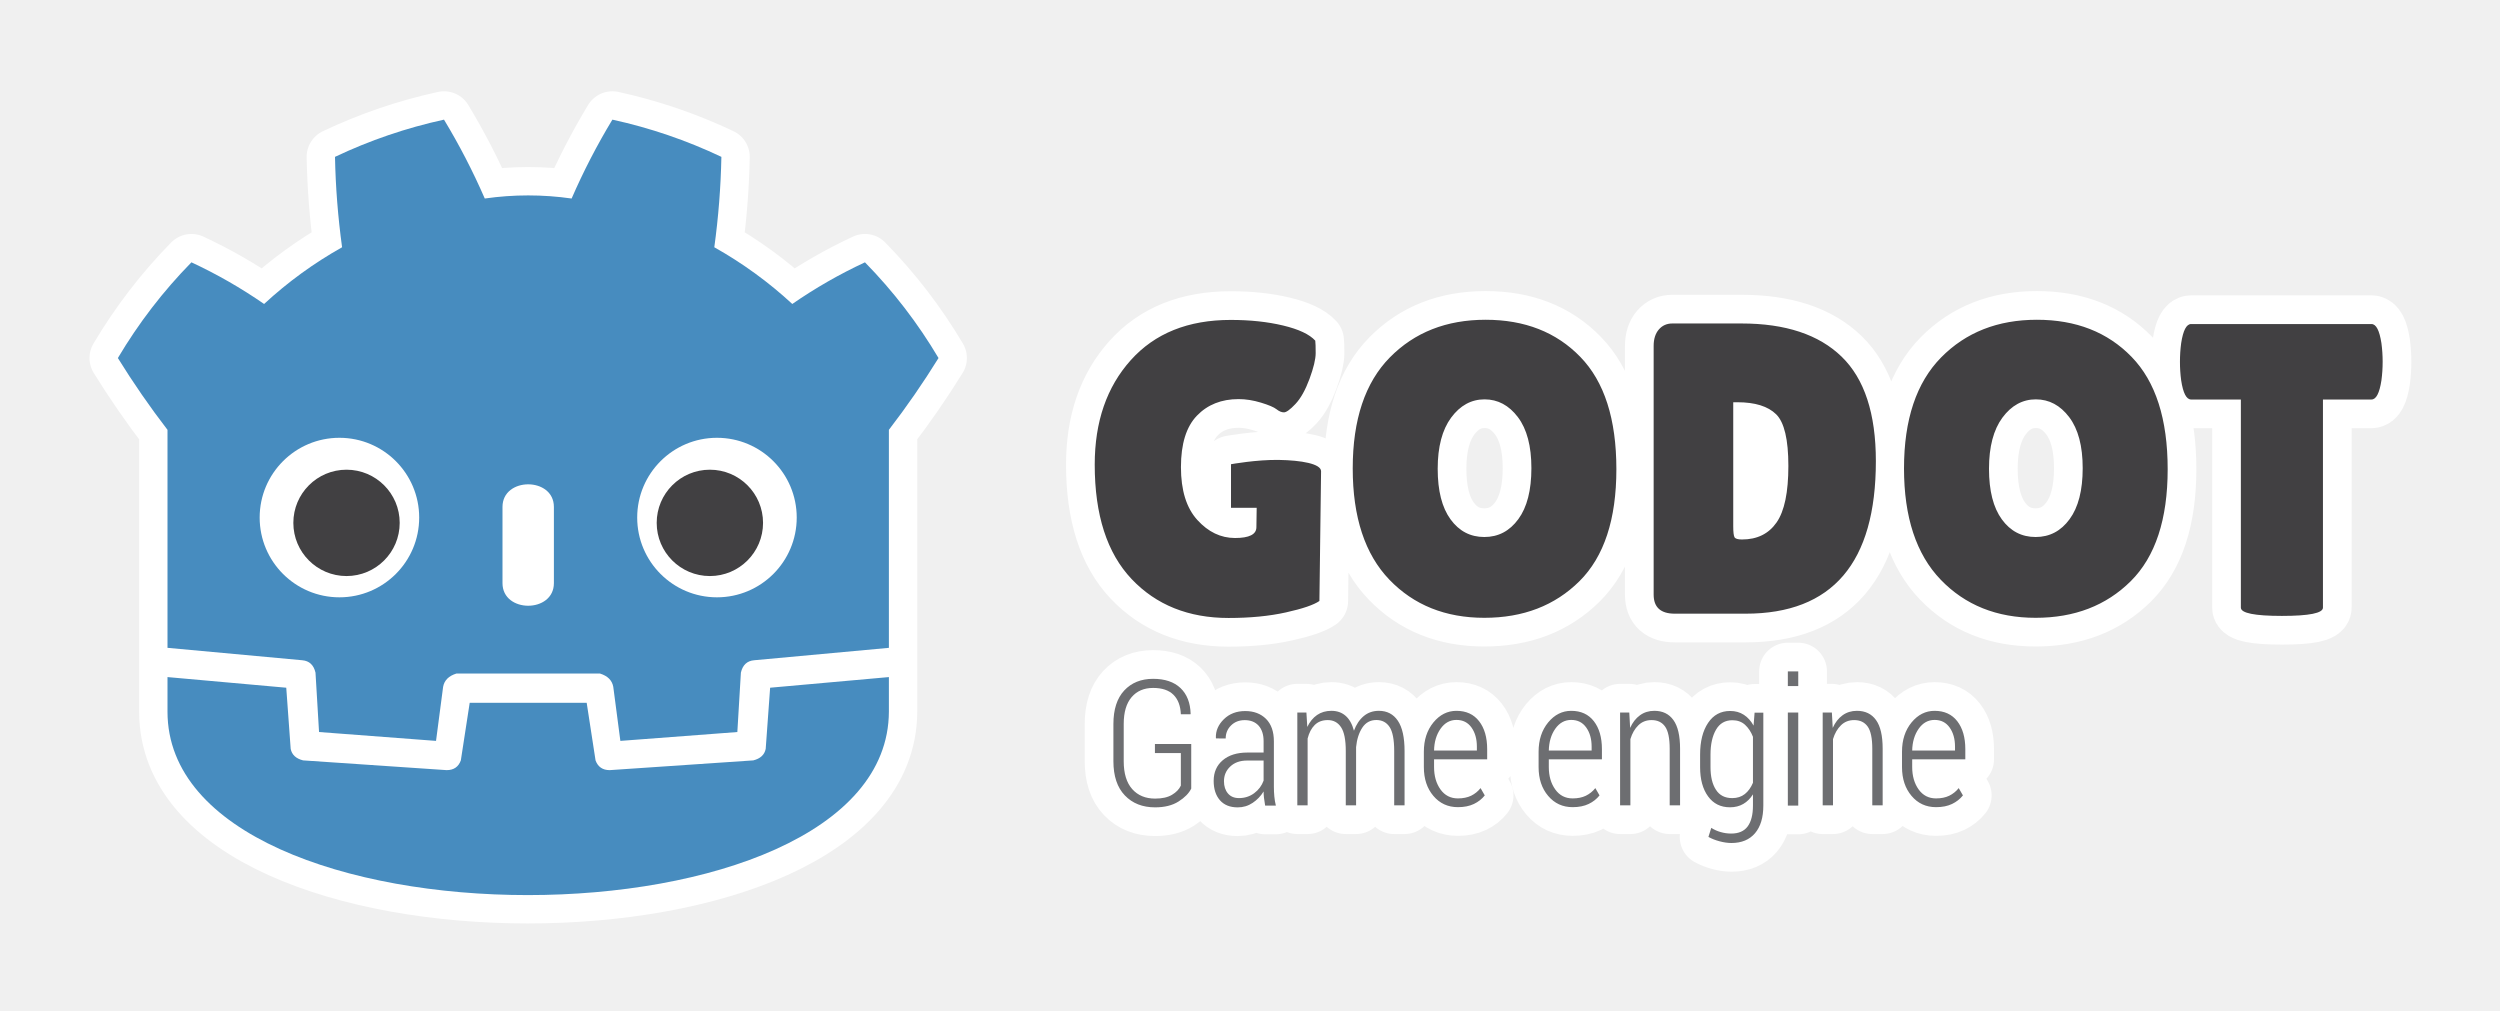
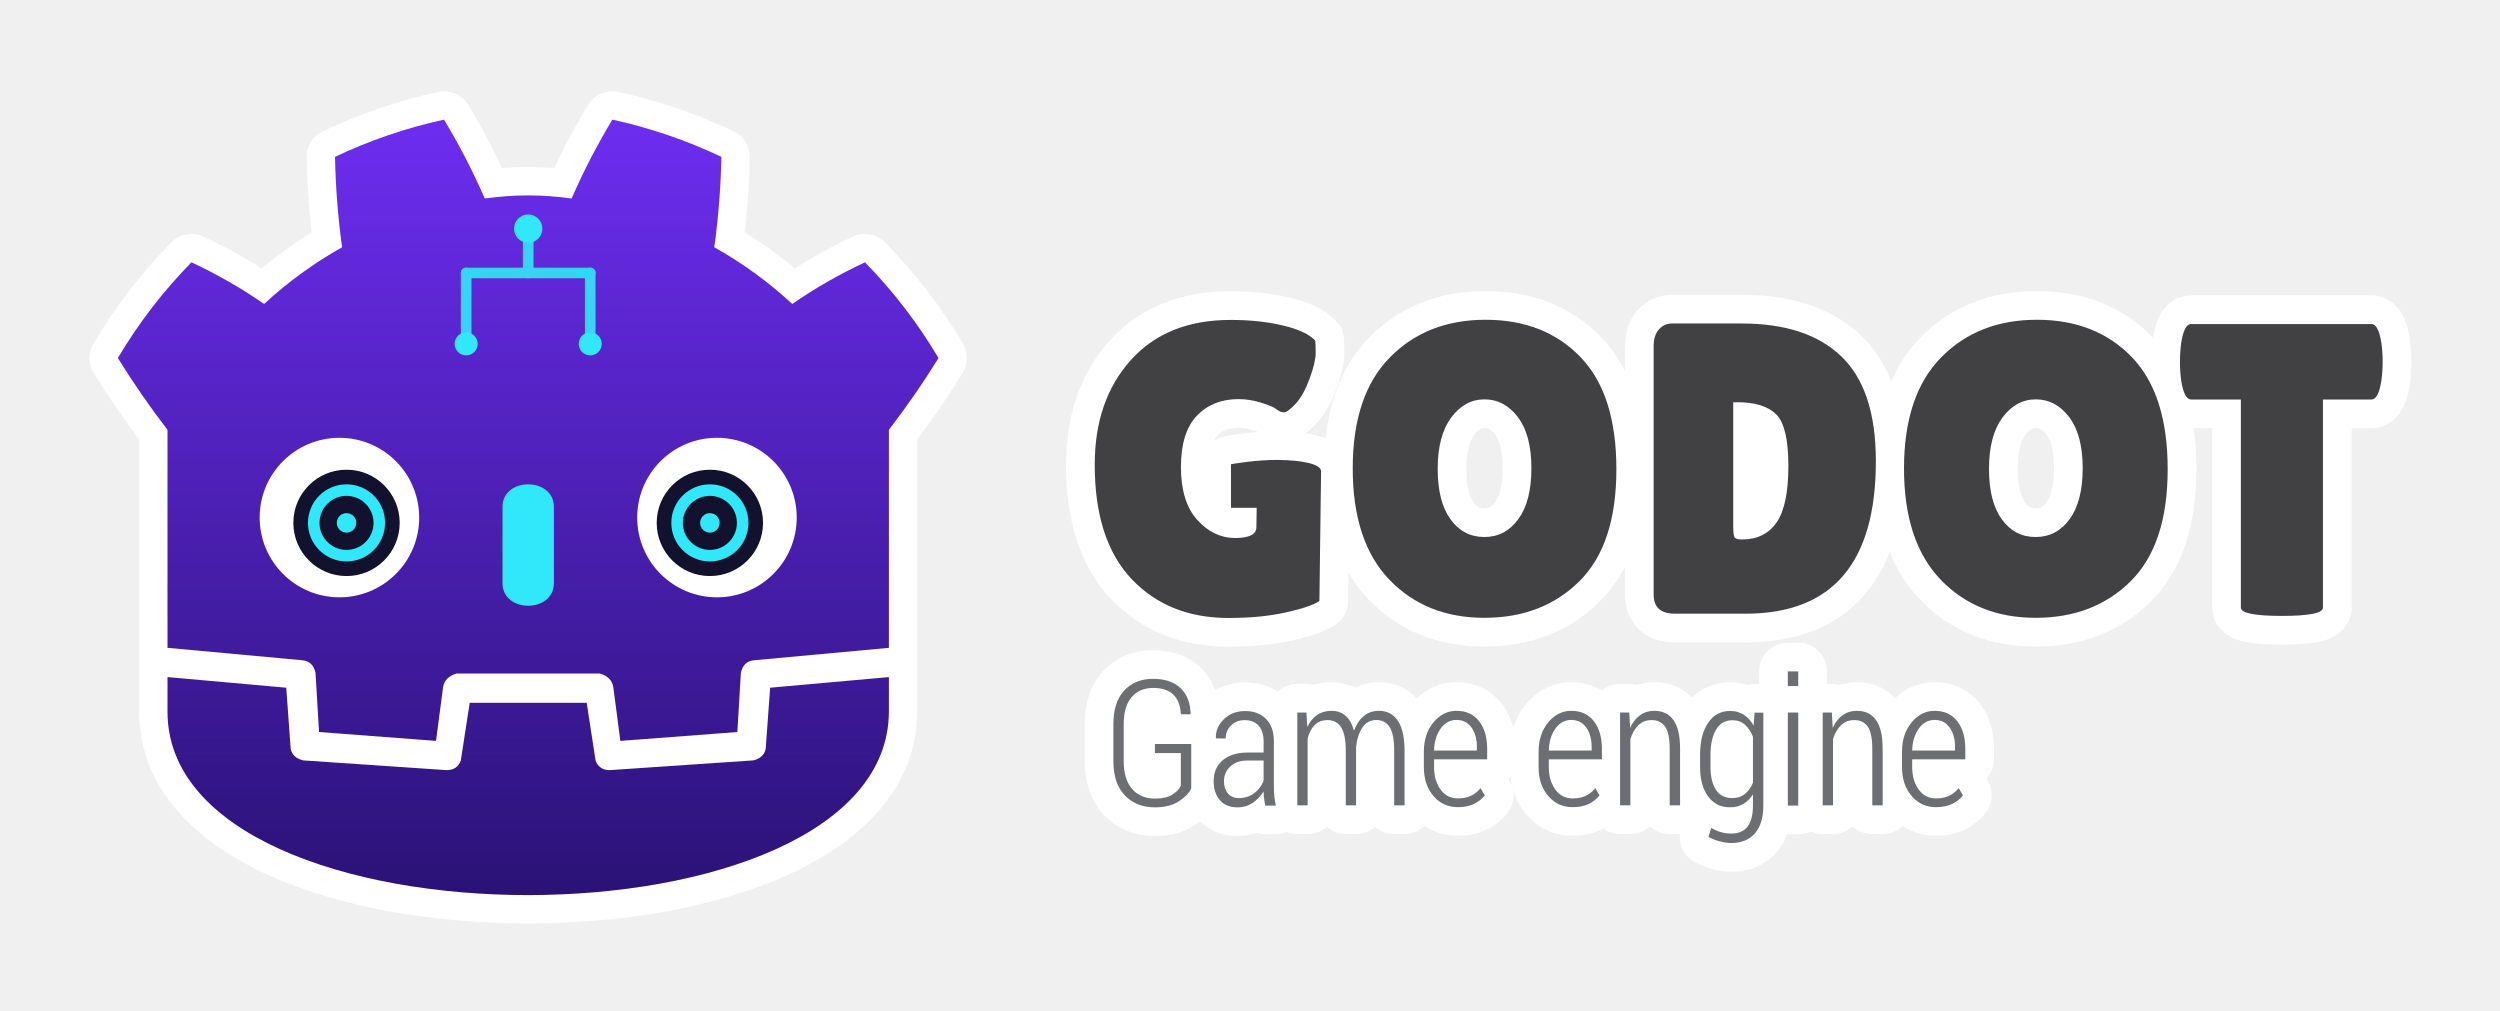
<svg xmlns="http://www.w3.org/2000/svg" width="1024" height="414">
+   <defs>
+     <linearGradient id="gai_body" x1="0" y1="0" x2="0" y2="1">
+       <stop offset="0" stop-color="#6d2df0" />
+       <stop offset="1" stop-color="#2a1276" />
+     </linearGradient>
+   </defs>
  <path stroke="#fff" stroke-linejoin="round" stroke-width="23.5" d="M523.82 188.382c-9.142-.142-19.603 1.764-19.603 1.764v17.842h10.52l-.117 7.953c0 2.946-2.92 4.427-8.747 4.427-5.831 0-10.982-2.47-15.45-7.395-4.48-4.932-6.708-12.141-6.708-21.64 0-9.519 2.176-16.537 6.536-21.065 4.35-4.524 10.05-6.794 17.064-6.794 2.946 0 5.996.476 9.168 1.445 3.174.962 5.293 1.863 6.375 2.707 1.072.867 2.09 1.277 3.056 1.277.96 0 2.513-1.122 4.66-3.392 2.153-2.263 4.082-5.693 5.782-10.267 1.694-4.598 2.543-8.122 2.543-10.621 0-2.48-.054-4.19-.164-5.092-2.379-2.603-6.767-4.666-13.168-6.2-6.39-1.53-13.552-2.289-21.476-2.289-17.438 0-31.073 5.49-40.92 16.47-9.855 10.982-14.773 25.24-14.773 42.79 0 20.607 5.035 36.227 15.103 46.868 10.085 10.64 23.327 15.953 39.743 15.953 8.827 0 16.664-.76 23.51-2.289 6.853-1.523 11.41-3.088 13.676-4.67l.68-53.137c0-3.087-8.149-4.488-17.29-4.645zm84.247-24.804c-5.431 0-9.98 2.496-13.671 7.47-3.672 4.98-5.517 11.969-5.517 20.963 0 9.013 1.754 15.914 5.27 20.722 3.508 4.823 8.117 7.225 13.835 7.225 5.715 0 10.358-2.432 13.924-7.313q5.351-7.293 5.353-20.884c0-9.054-1.846-16.023-5.524-20.89q-5.51-7.292-13.67-7.293m-.083 89.477c-15.9 0-28.868-5.203-38.89-15.61q-15.016-15.624-15.017-45.592c0-19.992 5.063-35.128 15.191-45.435 10.131-10.293 23.209-15.444 39.228-15.444 16.016 0 28.954 5.058 38.795 15.204 9.858 10.126 14.778 25.477 14.778 46.009 0 20.546-5.034 35.828-15.114 45.856-10.08 10.008-23.062 15.012-38.971 15.012m101.95-88.298v50.788c0 2.37.176 3.866.515 4.493.337.624 1.358.937 3.052.937 6.232 0 10.954-2.328 14.181-6.97 3.235-4.636 4.835-12.356 4.835-23.168 0-10.817-1.674-17.865-5-21.139-3.344-3.283-8.64-4.94-15.884-4.94zm-32.599 78.798V141.681c0-2.832.704-5.067 2.126-6.724 1.413-1.632 3.25-2.461 5.521-2.461h28.357c17.994 0 31.664 4.54 40.994 13.597 9.347 9.054 14.02 23.31 14.02 42.784 0 41.66-17.778 62.486-53.326 62.486h-29.03c-5.769 0-8.662-2.597-8.662-7.808m156.544-79.977c-5.432 0-9.994 2.496-13.678 7.47q-5.507 7.471-5.508 20.963c0 9.013 1.758 15.914 5.262 20.722 3.505 4.823 8.119 7.225 13.837 7.225 5.717 0 10.363-2.432 13.924-7.313q5.354-7.293 5.355-20.884c0-9.054-1.843-16.023-5.522-20.89-3.68-4.861-8.23-7.293-13.67-7.293m-.087 89.477q-23.86 0-38.88-15.61-15.03-15.624-15.03-45.592c0-19.992 5.065-35.128 15.191-45.435 10.139-10.293 23.209-15.444 39.233-15.444 16.02 0 28.946 5.058 38.8 15.204 9.85 10.126 14.772 25.477 14.772 46.009 0 20.546-5.037 35.828-15.115 45.856-10.076 10.008-23.07 15.012-38.971 15.012m117.69-4.17c0 2.251-5.597 3.392-16.809 3.392-11.202 0-16.815-1.141-16.815-3.392v-85.248h-20.371c-1.928 0-3.286-2.597-4.077-7.818a56 56 0 0 1-.501-7.636c0-2.592.162-5.146.501-7.636.79-5.205 2.15-7.823 4.077-7.823h73.864c1.924 0 3.277 2.617 4.078 7.823.333 2.49.505 5.043.505 7.636 0 2.608-.172 5.152-.505 7.637-.8 5.22-2.154 7.817-4.078 7.817h-19.87z" />
  <path fill="#414042" d="M523.82 188.382c-9.142-.142-19.603 1.764-19.603 1.764v17.842h10.52l-.117 7.953c0 2.946-2.92 4.427-8.747 4.427-5.831 0-10.982-2.47-15.45-7.395-4.48-4.932-6.708-12.141-6.708-21.64 0-9.519 2.176-16.537 6.536-21.065 4.35-4.524 10.05-6.794 17.064-6.794 2.946 0 5.996.476 9.168 1.445 3.174.962 5.293 1.863 6.375 2.707 1.072.867 2.09 1.277 3.056 1.277.96 0 2.513-1.122 4.66-3.392 2.153-2.263 4.082-5.693 5.782-10.267 1.694-4.598 2.543-8.122 2.543-10.621 0-2.48-.054-4.19-.164-5.092-2.379-2.603-6.767-4.666-13.168-6.2-6.39-1.53-13.552-2.289-21.476-2.289-17.438 0-31.073 5.49-40.92 16.47-9.855 10.982-14.773 25.24-14.773 42.79 0 20.607 5.035 36.227 15.103 46.868 10.085 10.64 23.327 15.953 39.743 15.953 8.827 0 16.664-.76 23.51-2.289 6.853-1.523 11.41-3.088 13.676-4.67l.68-53.137c0-3.087-8.149-4.488-17.29-4.645m84.247-24.804c-5.431 0-9.98 2.496-13.671 7.47-3.672 4.98-5.517 11.969-5.517 20.963 0 9.013 1.754 15.914 5.27 20.722 3.508 4.823 8.117 7.225 13.835 7.225 5.715 0 10.358-2.432 13.924-7.313q5.351-7.293 5.353-20.884c0-9.054-1.846-16.023-5.524-20.89q-5.51-7.292-13.67-7.293m-.083 89.477c-15.9 0-28.868-5.203-38.89-15.61q-15.016-15.624-15.017-45.592c0-19.992 5.063-35.128 15.191-45.435 10.131-10.293 23.209-15.444 39.228-15.444 16.016 0 28.954 5.058 38.795 15.204 9.858 10.126 14.778 25.477 14.778 46.009 0 20.546-5.034 35.828-15.114 45.856-10.08 10.008-23.062 15.012-38.971 15.012m101.95-88.298v50.788c0 2.37.176 3.866.515 4.493.337.624 1.358.937 3.052.937 6.232 0 10.954-2.328 14.181-6.97 3.235-4.636 4.835-12.356 4.835-23.168 0-10.817-1.674-17.865-5-21.139-3.344-3.283-8.64-4.94-15.884-4.94zm-32.599 78.798V141.681c0-2.832.704-5.067 2.126-6.724 1.413-1.632 3.25-2.461 5.521-2.461h28.357c17.994 0 31.664 4.54 40.994 13.597 9.347 9.054 14.02 23.31 14.02 42.784 0 41.66-17.778 62.486-53.326 62.486h-29.03c-5.769 0-8.662-2.597-8.662-7.808m156.544-79.977c-5.432 0-9.994 2.496-13.678 7.47q-5.507 7.471-5.508 20.963c0 9.013 1.758 15.914 5.262 20.722 3.505 4.823 8.119 7.225 13.837 7.225 5.717 0 10.363-2.432 13.924-7.313q5.354-7.293 5.355-20.884c0-9.054-1.843-16.023-5.522-20.89-3.68-4.861-8.23-7.293-13.67-7.293m-.087 89.477q-23.86 0-38.88-15.61-15.03-15.624-15.03-45.592c0-19.992 5.065-35.128 15.191-45.435 10.139-10.293 23.209-15.444 39.233-15.444 16.02 0 28.946 5.058 38.8 15.204 9.85 10.126 14.772 25.477 14.772 46.009 0 20.546-5.037 35.828-15.115 45.856-10.076 10.008-23.07 15.012-38.971 15.012m117.69-4.17c0 2.251-5.597 3.392-16.809 3.392-11.202 0-16.815-1.141-16.815-3.392v-85.248h-20.371c-1.928 0-3.286-2.597-4.077-7.818a56 56 0 0 1-.501-7.636c0-2.592.162-5.146.501-7.636.79-5.205 2.15-7.823 4.077-7.823h73.864c1.924 0 3.277 2.617 4.078 7.823.333 2.49.505 5.043.505 7.636 0 2.608-.172 5.152-.505 7.637-.8 5.22-2.154 7.817-4.078 7.817h-19.87z" />
  <path stroke="#fff" stroke-linejoin="round" stroke-width="23.5" d="M487.93 322.997c-.94 1.926-2.664 3.691-5.188 5.289-2.52 1.607-5.722 2.406-9.611 2.406-5.132 0-9.259-1.617-12.394-4.887-3.122-3.243-4.686-7.92-4.686-14.022V296.57c0-5.97 1.473-10.548 4.431-13.743 2.95-3.17 6.903-4.78 11.84-4.78 4.824 0 8.564 1.27 11.212 3.781 2.639 2.519 4.025 6.038 4.146 10.532l-.066.2h-3.94c-.14-3.443-1.14-6.101-3.022-7.979-1.871-1.861-4.655-2.803-8.33-2.803-3.72 0-6.668 1.259-8.823 3.785-2.15 2.518-3.224 6.17-3.224 10.968v15.301q.001 7.462 3.476 11.382c2.316 2.592 5.438 3.892 9.38 3.892 2.876 0 5.19-.51 6.92-1.554 1.738-1.028 2.942-2.285 3.624-3.775V308.45h-10.618v-3.704h14.873zm19.557 3.902c2.336 0 4.416-.661 6.232-2.01 1.82-1.353 3.096-3.063 3.852-5.146v-8.224h-6.756q-4.31 0-6.896 2.442c-1.726 1.617-2.581 3.637-2.581 6.037 0 2.03.534 3.696 1.616 4.981 1.08 1.289 2.59 1.92 4.533 1.92m10.715 3.068a99 99 0 0 1-.48-3.225 22 22 0 0 1-.15-2.562 14.9 14.9 0 0 1-4.483 4.675c-1.836 1.236-3.878 1.848-6.128 1.848-3.147 0-5.567-.975-7.28-2.927-1.702-1.96-2.563-4.6-2.563-7.936 0-3.523 1.237-6.35 3.72-8.448 2.48-2.098 5.85-3.147 10.09-3.147h6.643v-4.672c0-2.686-.686-4.802-2.032-6.331-1.375-1.51-3.264-2.275-5.701-2.275-2.268 0-4.139.722-5.608 2.182-1.463 1.45-2.19 3.224-2.19 5.337l-3.944-.035-.07-.206c-.11-2.866.973-5.4 3.261-7.646 2.279-2.24 5.203-3.352 8.761-3.352 3.517 0 6.347 1.069 8.509 3.2q3.224 3.227 3.226 9.21v18.645c0 1.358.064 2.677.183 3.936a25 25 0 0 0 .627 3.729zm16.905-38.108.36 5.9c1-2.112 2.339-3.739 3.998-4.896q2.498-1.711 5.874-1.711c2.296 0 4.232.668 5.794 2.02 1.562 1.347 2.714 3.387 3.446 6.127.938-2.529 2.264-4.528 3.986-5.975 1.722-1.45 3.812-2.172 6.23-2.172 3.335 0 5.923 1.35 7.755 4.05 1.841 2.705 2.759 6.856 2.759 12.464v22.207h-4.246v-22.28c0-4.663-.645-7.946-1.9-9.834-1.261-1.89-3.071-2.842-5.41-2.842-2.462 0-4.384 1.04-5.767 3.152-1.375 2.112-2.223 4.754-2.531 7.945v23.86h-4.224v-22.258c0-4.554-.639-7.812-1.945-9.759-1.299-1.946-3.107-2.912-5.427-2.912-2.218 0-4.013.677-5.358 2.02-1.353 1.349-2.315 3.195-2.899 5.538v27.369h-4.22v-38.014zm61.457 3.021q-3.966 0-6.517 3.613c-1.705 2.415-2.585 5.392-2.656 8.938h17.537v-1.626c0-3.137-.736-5.75-2.21-7.822-1.482-2.075-3.53-3.103-6.154-3.103m.598 35.735c-4.099 0-7.451-1.543-10.055-4.621q-3.895-4.61-3.896-11.793v-6.313c0-4.798 1.303-8.798 3.912-11.979 2.616-3.167 5.758-4.75 9.441-4.75 3.983 0 7.068 1.413 9.27 4.246q3.313 4.257 3.312 11.434v4.171H587.39v3.162c0 3.68.882 6.744 2.635 9.19 1.757 2.45 4.144 3.666 7.136 3.666 2.077 0 3.888-.367 5.396-1.089a11.1 11.1 0 0 0 3.877-3.132l1.728 2.99c-1.148 1.456-2.634 2.633-4.45 3.505-1.811.868-4 1.312-6.551 1.312m46.411-35.734q-3.976 0-6.528 3.613-2.54 3.62-2.652 8.938h17.54v-1.626c0-3.137-.733-5.75-2.216-7.822-1.475-2.075-3.52-3.103-6.144-3.103m.593 35.735c-4.1 0-7.446-1.543-10.045-4.621q-3.91-4.61-3.91-11.793v-6.313c0-4.798 1.309-8.798 3.913-11.979 2.623-3.167 5.766-4.75 9.45-4.75 3.975 0 7.072 1.413 9.27 4.246 2.2 2.837 3.304 6.65 3.304 11.434v4.171h-21.755v3.162q0 5.52 2.647 9.19c1.747 2.45 4.124 3.666 7.125 3.666 2.087 0 3.888-.367 5.392-1.089a11.2 11.2 0 0 0 3.894-3.132l1.717 2.99c-1.15 1.456-2.633 2.633-4.451 3.505-1.81.868-3.997 1.312-6.55 1.312m23.189-38.755.345 6.284c1.014-2.23 2.353-3.962 4.034-5.166 1.667-1.21 3.63-1.824 5.887-1.824 3.396 0 5.998 1.256 7.804 3.78 1.826 2.518 2.73 6.434 2.73 11.749v23.191h-4.249V306.72c0-4.343-.636-7.377-1.9-9.137-1.258-1.76-3.107-2.636-5.513-2.636-2.158 0-3.968.701-5.419 2.126-1.457 1.412-2.543 3.294-3.267 5.666v27.134h-4.219V291.86zm33.27 22.395c0 3.858.73 6.926 2.213 9.208 1.465 2.304 3.695 3.443 6.671 3.443 2.04 0 3.757-.544 5.167-1.657 1.405-1.113 2.514-2.662 3.336-4.627V301.79c-.79-2.025-1.874-3.66-3.244-4.92-1.368-1.24-3.102-1.863-5.186-1.863-2.97 0-5.216 1.294-6.708 3.891-1.502 2.603-2.25 5.995-2.25 10.161zm-4.262-5.195c0-5.386 1.088-9.714 3.274-12.975 2.169-3.245 5.187-4.871 9.03-4.871 2.134 0 4.007.52 5.607 1.564 1.603 1.024 2.928 2.523 3.992 4.43l.412-5.287h3.581v38.048c0 4.871-1.13 8.646-3.4 11.317-2.271 2.66-5.499 4.009-9.666 4.009-1.5 0-3.11-.235-4.832-.691-1.724-.456-3.252-1.054-4.59-1.805l1.168-3.704a14.1 14.1 0 0 0 3.831 1.716 15.2 15.2 0 0 0 4.352.616q4.536-.001 6.71-2.905c1.452-1.961 2.18-4.798 2.18-8.553v-4.597c-1.079 1.71-2.402 3.024-3.97 3.93-1.563.912-3.39 1.368-5.448 1.368-3.818 0-6.814-1.496-8.976-4.486-2.167-2.983-3.255-6.965-3.255-11.93zm40.2 20.916h-4.266V291.86h4.266zm0-48.968h-4.266v-6.005h4.266zm13.774 10.852.346 6.284c1.016-2.23 2.35-3.962 4.027-5.166 1.677-1.21 3.643-1.824 5.89-1.824 3.397 0 6.01 1.256 7.82 3.78 1.821 2.518 2.717 6.434 2.717 11.749v23.191h-4.248V306.72c0-4.343-.635-7.377-1.897-9.137-1.268-1.76-3.103-2.636-5.517-2.636-2.157 0-3.962.701-5.412 2.126-1.455 1.412-2.545 3.294-3.266 5.666v27.134h-4.224V291.86zm42.074 3.021q-3.978 0-6.518 3.613-2.547 3.62-2.66 8.938h17.54v-1.626c0-3.137-.731-5.75-2.21-7.822-1.476-2.075-3.525-3.103-6.152-3.103m.602 35.735c-4.11 0-7.456-1.543-10.048-4.621q-3.903-4.61-3.903-11.793v-6.313c0-4.798 1.302-8.798 3.91-11.979q3.924-4.75 9.439-4.75c3.978 0 7.077 1.413 9.283 4.246 2.197 2.837 3.3 6.65 3.3 11.434v4.171h-21.76v3.162c0 3.68.887 6.744 2.642 9.19 1.754 2.45 4.133 3.666 7.137 3.666 2.08 0 3.88-.367 5.382-1.089a11.16 11.16 0 0 0 3.897-3.132l1.725 2.99c-1.156 1.456-2.64 2.633-4.454 3.505-1.81.868-3.998 1.312-6.55 1.312" />
  <path fill="#6d6e71" d="M487.93 322.997c-.94 1.926-2.664 3.691-5.188 5.289-2.52 1.607-5.722 2.406-9.611 2.406-5.132 0-9.259-1.617-12.394-4.887-3.122-3.243-4.686-7.92-4.686-14.022V296.57c0-5.97 1.473-10.548 4.431-13.743 2.95-3.17 6.903-4.78 11.84-4.78 4.824 0 8.564 1.27 11.212 3.781 2.639 2.519 4.025 6.038 4.146 10.532l-.066.2h-3.94c-.14-3.443-1.14-6.101-3.022-7.979-1.871-1.861-4.655-2.803-8.33-2.803-3.72 0-6.668 1.259-8.823 3.785-2.15 2.518-3.224 6.17-3.224 10.968v15.301q.001 7.462 3.476 11.382c2.316 2.592 5.438 3.892 9.38 3.892 2.876 0 5.19-.51 6.92-1.554 1.738-1.028 2.942-2.285 3.624-3.775V308.45h-10.618v-3.704h14.873zm19.557 3.902c2.336 0 4.416-.661 6.232-2.01 1.82-1.353 3.096-3.063 3.852-5.146v-8.224h-6.756q-4.31 0-6.896 2.442c-1.726 1.617-2.581 3.637-2.581 6.037 0 2.03.534 3.696 1.616 4.981 1.08 1.289 2.59 1.92 4.533 1.92m10.715 3.068a99 99 0 0 1-.48-3.225 22 22 0 0 1-.15-2.562 14.9 14.9 0 0 1-4.483 4.675c-1.836 1.236-3.878 1.848-6.128 1.848-3.147 0-5.567-.975-7.28-2.927-1.702-1.96-2.563-4.6-2.563-7.936 0-3.523 1.237-6.35 3.72-8.448 2.48-2.098 5.85-3.147 10.09-3.147h6.643v-4.672c0-2.686-.686-4.802-2.032-6.331-1.375-1.51-3.264-2.275-5.701-2.275-2.268 0-4.139.722-5.608 2.182-1.463 1.45-2.19 3.224-2.19 5.337l-3.944-.035-.07-.206c-.11-2.866.973-5.4 3.261-7.646 2.279-2.24 5.203-3.352 8.761-3.352 3.517 0 6.347 1.069 8.509 3.2q3.224 3.227 3.226 9.21v18.645c0 1.358.064 2.677.183 3.936a25 25 0 0 0 .627 3.729zm16.905-38.108.36 5.9c1-2.112 2.339-3.739 3.998-4.896q2.498-1.711 5.874-1.711c2.296 0 4.232.668 5.794 2.02 1.562 1.347 2.714 3.387 3.446 6.127.938-2.529 2.264-4.528 3.986-5.975 1.722-1.45 3.812-2.172 6.23-2.172 3.335 0 5.923 1.35 7.755 4.05 1.841 2.705 2.759 6.856 2.759 12.464v22.207h-4.246v-22.28c0-4.663-.645-7.946-1.9-9.834-1.261-1.89-3.071-2.842-5.41-2.842-2.462 0-4.384 1.04-5.767 3.152-1.375 2.112-2.223 4.754-2.531 7.945v23.86h-4.224v-22.258c0-4.554-.639-7.812-1.945-9.759-1.299-1.946-3.107-2.912-5.427-2.912-2.218 0-4.013.677-5.358 2.02-1.353 1.349-2.315 3.195-2.899 5.538v27.369h-4.22v-38.014zm61.457 3.021q-3.966 0-6.517 3.613c-1.705 2.415-2.585 5.392-2.656 8.938h17.537v-1.626c0-3.137-.736-5.75-2.21-7.822-1.482-2.075-3.53-3.103-6.154-3.103m.598 35.735c-4.099 0-7.451-1.543-10.055-4.621q-3.895-4.61-3.896-11.793v-6.313c0-4.798 1.303-8.798 3.912-11.979 2.616-3.167 5.758-4.75 9.441-4.75 3.983 0 7.068 1.413 9.27 4.246q3.313 4.257 3.312 11.434v4.171H587.39v3.162c0 3.68.882 6.744 2.635 9.19 1.757 2.45 4.144 3.666 7.136 3.666 2.077 0 3.888-.367 5.396-1.089a11.1 11.1 0 0 0 3.877-3.132l1.728 2.99c-1.148 1.456-2.634 2.633-4.45 3.505-1.811.868-4 1.312-6.551 1.312m46.411-35.734q-3.976 0-6.528 3.613-2.54 3.62-2.652 8.938h17.54v-1.626c0-3.137-.733-5.75-2.216-7.822-1.475-2.075-3.52-3.103-6.144-3.103m.593 35.735c-4.1 0-7.446-1.543-10.045-4.621q-3.91-4.61-3.91-11.793v-6.313c0-4.798 1.309-8.798 3.913-11.979 2.623-3.167 5.766-4.75 9.45-4.75 3.975 0 7.072 1.413 9.27 4.246 2.2 2.837 3.304 6.65 3.304 11.434v4.171h-21.755v3.162q0 5.52 2.647 9.19c1.747 2.45 4.124 3.666 7.125 3.666 2.087 0 3.888-.367 5.392-1.089a11.2 11.2 0 0 0 3.894-3.132l1.717 2.99c-1.15 1.456-2.633 2.633-4.451 3.505-1.81.868-3.997 1.312-6.55 1.312m23.189-38.755.345 6.284c1.014-2.23 2.353-3.962 4.034-5.166 1.667-1.21 3.63-1.824 5.887-1.824 3.396 0 5.998 1.256 7.804 3.78 1.826 2.518 2.73 6.434 2.73 11.749v23.191h-4.249V306.72c0-4.343-.636-7.377-1.9-9.137-1.258-1.76-3.107-2.636-5.513-2.636-2.158 0-3.968.701-5.419 2.126-1.457 1.412-2.543 3.294-3.267 5.666v27.134h-4.219V291.86zm33.27 22.395c0 3.858.73 6.926 2.213 9.208 1.465 2.304 3.695 3.443 6.671 3.443 2.04 0 3.757-.544 5.167-1.657 1.405-1.113 2.514-2.662 3.336-4.627V301.79c-.79-2.025-1.874-3.66-3.244-4.92-1.368-1.24-3.102-1.863-5.186-1.863-2.97 0-5.216 1.294-6.708 3.891-1.502 2.603-2.25 5.995-2.25 10.161zm-4.262-5.195c0-5.386 1.088-9.714 3.274-12.975 2.169-3.245 5.187-4.871 9.03-4.871 2.134 0 4.007.52 5.607 1.564 1.603 1.024 2.928 2.523 3.992 4.43l.412-5.287h3.581v38.048c0 4.871-1.13 8.646-3.4 11.317-2.271 2.66-5.499 4.009-9.666 4.009-1.5 0-3.11-.235-4.832-.691-1.724-.456-3.252-1.054-4.59-1.805l1.168-3.704a14.1 14.1 0 0 0 3.831 1.716 15.2 15.2 0 0 0 4.352.616q4.536-.001 6.71-2.905c1.452-1.961 2.18-4.798 2.18-8.553v-4.597c-1.079 1.71-2.402 3.024-3.97 3.93-1.563.912-3.39 1.368-5.448 1.368-3.818 0-6.814-1.496-8.976-4.486-2.167-2.983-3.255-6.965-3.255-11.93zm40.2 20.916h-4.266V291.86h4.266zm0-48.968h-4.266v-6.005h4.266zm13.774 10.852.346 6.284c1.016-2.23 2.35-3.962 4.027-5.166 1.677-1.21 3.643-1.824 5.89-1.824 3.397 0 6.01 1.256 7.82 3.78 1.821 2.518 2.717 6.434 2.717 11.749v23.191h-4.248V306.72c0-4.343-.635-7.377-1.897-9.137-1.268-1.76-3.103-2.636-5.517-2.636-2.157 0-3.962.701-5.412 2.126-1.455 1.412-2.545 3.294-3.266 5.666v27.134h-4.224V291.86zm42.074 3.021q-3.978 0-6.518 3.613-2.547 3.62-2.66 8.938h17.54v-1.626c0-3.137-.731-5.75-2.21-7.822-1.476-2.075-3.525-3.103-6.152-3.103m.602 35.735c-4.11 0-7.456-1.543-10.048-4.621q-3.903-4.61-3.903-11.793v-6.313c0-4.798 1.302-8.798 3.91-11.979q3.924-4.75 9.439-4.75c3.978 0 7.077 1.413 9.283 4.246 2.197 2.837 3.3 6.65 3.3 11.434v4.171h-21.76v3.162c0 3.68.887 6.744 2.642 9.19 1.754 2.45 4.133 3.666 7.137 3.666 2.08 0 3.88-.367 5.382-1.089a11.16 11.16 0 0 0 3.897-3.132l1.725 2.99c-1.156 1.456-2.64 2.633-4.454 3.505-1.81.868-3.998 1.312-6.55 1.312" />
  <g fill="#fff" transform="translate(30.492 21.054)scale(.363)">
    <path d="M105 673v33q407 354 814 0v-33z" />
    <path fill="none" stroke="#fff" stroke-linejoin="round" stroke-width="64" d="M105 745c0 276 813 276 814 0V427q30-39 56-81-35-59-83-108-43 20-82 47-40-37-88-64 7-51 8-102-59-28-123-42-26 43-46 89-49-7-98 0-20-46-46-89-64 14-123 42 1 51 8 102-48 27-88 64-39-27-82-47-48 49-83 108 26 42 56 81v318z" />
-     <path fill="#478cbf" d="m105 673 152 14q12 1 15 14l4 67 132 10 8-61q2-11 15-15h162q13 4 15 15l8 61 132-10 4-67q3-13 15-14l152-14V427q30-39 56-81-35-59-83-108-43 20-82 47-40-37-88-64 7-51 8-102-59-28-123-42-26 43-46 89-49-7-98 0-20-46-46-89-64 14-123 42 1 51 8 102-48 27-88 64-39-27-82-47-48 49-83 108 26 42 56 81zm0 33v39c0 276 813 276 814 0v-39l-134 12-5 69q-2 10-14 13l-162 11q-12 0-16-11l-10-65H446l-10 65q-4 11-16 11l-162-11q-12-3-14-13l-5-69z" />
-     <path d="M483 600c0 34 58 34 58 0v-86c0-34-58-34-58 0z" />
+     <path fill="url(#gai_body)" d="m105 673 152 14q12 1 15 14l4 67 132 10 8-61q2-11 15-15h162q13 4 15 15l8 61 132-10 4-67q3-13 15-14l152-14V427q30-39 56-81-35-59-83-108-43 20-82 47-40-37-88-64 7-51 8-102-59-28-123-42-26 43-46 89-49-7-98 0-20-46-46-89-64 14-123 42 1 51 8 102-48 27-88 64-39-27-82-47-48 49-83 108 26 42 56 81zm0 33v39c0 276 813 276 814 0v-39l-134 12-5 69q-2 10-14 13l-162 11q-12 0-16-11l-10-65H446l-10 65q-4 11-16 11l-162-11q-12-3-14-13l-5-69z" />
+     <path fill="#31e8fa" d="M483 600c0 34 58 34 58 0v-86c0-34-58-34-58 0z" />
    <circle cx="725" cy="526" r="90" />
    <circle cx="299" cy="526" r="90" />
  </g>
-   <g fill="#414042" transform="translate(30.492 21.054)scale(.363)">
-     <circle cx="307" cy="532" r="60" />
-     <circle cx="717" cy="532" r="60" />
+   <g transform="translate(30.492 21.054)scale(.363)">
+     <g stroke="#31e8fa" stroke-width="12" fill="none" stroke-linecap="round" opacity=".9">
+       <path d="M512 206v44" />
+       <path d="M442 250h140" />
+       <path d="M442 250v70" />
+       <path d="M582 250v70" />
+     </g>
+     <g fill="#31e8fa">
+       <circle cx="512" cy="200" r="16" />
+       <circle cx="442" cy="330" r="13" />
+       <circle cx="582" cy="330" r="13" />
+     </g>
+   </g>
+   <g transform="translate(30.492 21.054)scale(.363)">
+     <g fill="#12122e">
+       <circle cx="307" cy="532" r="60" />
+       <circle cx="717" cy="532" r="60" />
+     </g>
+     <g fill="none" stroke="#31e8fa" stroke-width="13">
+       <circle cx="307" cy="532" r="37" />
+       <circle cx="717" cy="532" r="37" />
+     </g>
+     <g fill="#31e8fa">
+       <circle cx="307" cy="532" r="11" />
+       <circle cx="717" cy="532" r="11" />
+     </g>
  </g>
</svg>
